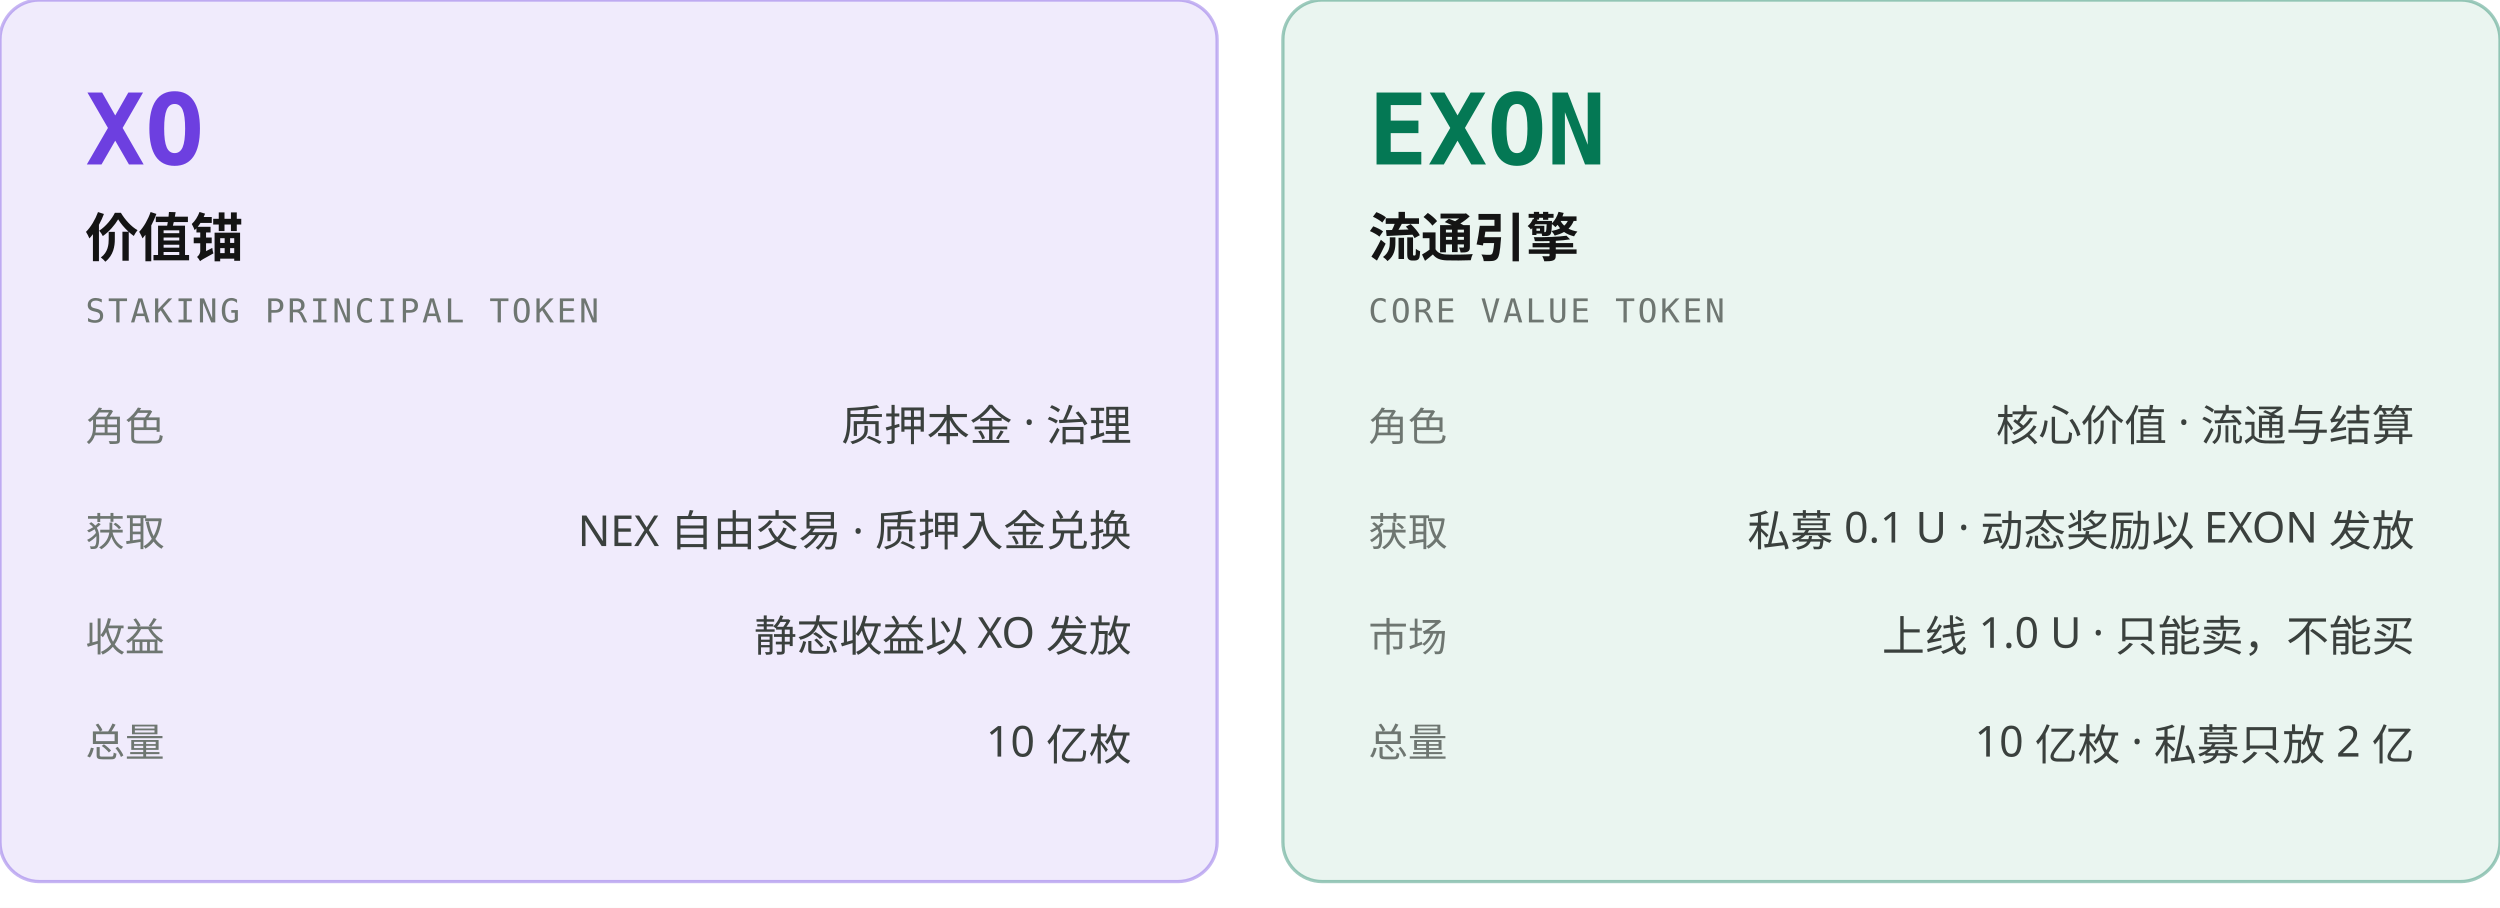
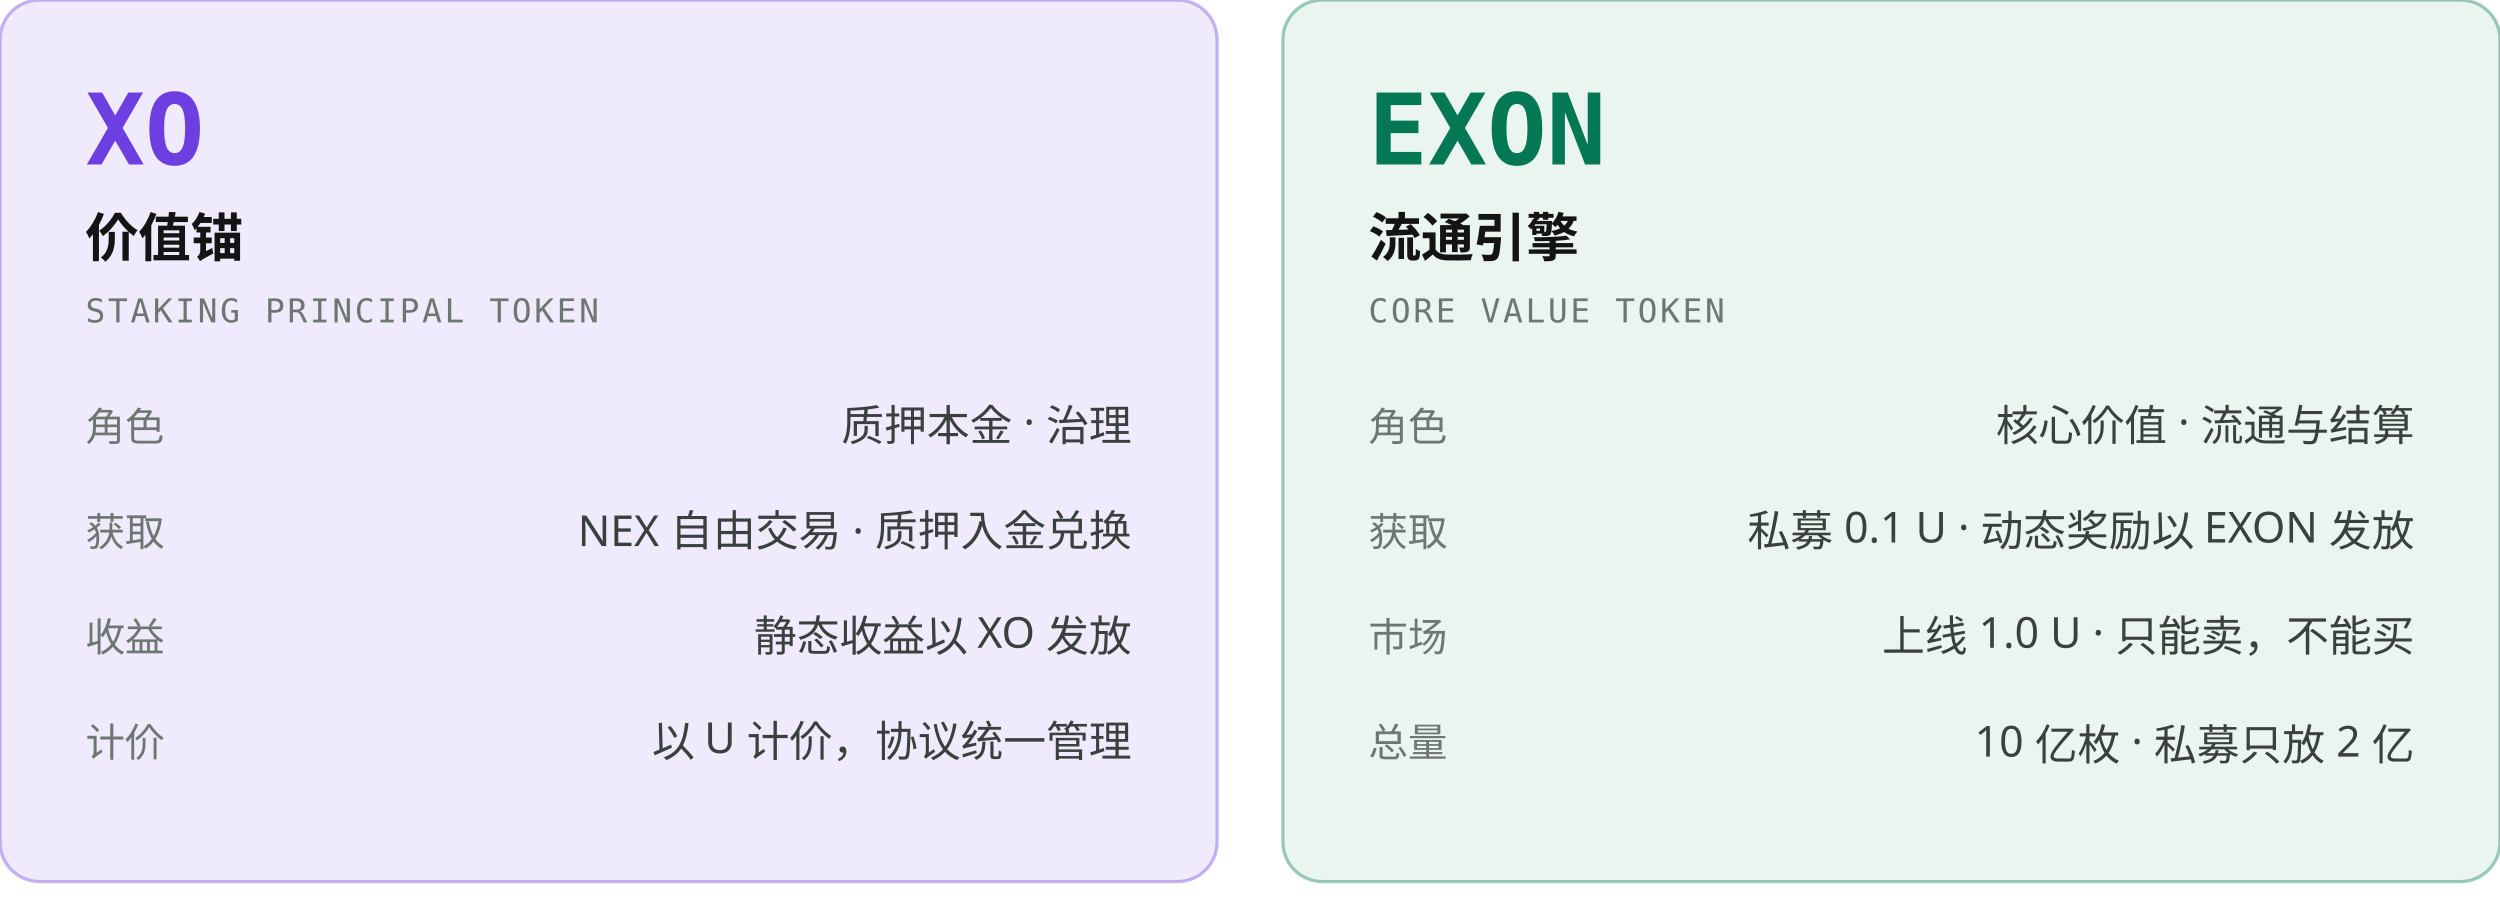
<svg xmlns="http://www.w3.org/2000/svg" viewBox="0 0 760 276" width="760" height="276" style="display:block;background:#FFFFFF">
  <rect width="760" height="276" fill="#FFFFFF" />
  <rect x="0" y="0" width="370.0" height="268" rx="12" fill="#F0EBFC" stroke="#6D3FE0" stroke-opacity=".38" />
  <text x="26" y="50" font-size="30" fill="#6D3FE0" font-family="'JetBrains Mono','SF Mono',Menlo,monospace" text-anchor="start" font-weight="700" letter-spacing="0">XO</text>
  <text x="26" y="78" font-size="16" fill="#141414" font-family="'PingFang SC','Hiragino Sans GB','Noto Sans SC',sans-serif" text-anchor="start" font-weight="700" letter-spacing="0">价值锚</text>
  <text x="26" y="98" font-size="10" fill="#6E7671" font-family="'JetBrains Mono','SF Mono',Menlo,monospace" text-anchor="start" font-weight="500" letter-spacing=".08em">STAKING PRINCIPAL TOKEN</text>
  <text x="26" y="134" font-size="12" fill="#6E7671" font-family="'PingFang SC','Hiragino Sans GB','Noto Sans SC',sans-serif" text-anchor="start" font-weight="400" letter-spacing="0">角色</text>
  <text x="344.0" y="134" font-size="13" fill="#3A403D" font-family="'PingFang SC','Hiragino Sans GB','Noto Sans SC',sans-serif" text-anchor="end" font-weight="500" letter-spacing="0">质押本金 · 治理</text>
  <text x="26" y="166" font-size="12" fill="#6E7671" font-family="'PingFang SC','Hiragino Sans GB','Noto Sans SC',sans-serif" text-anchor="start" font-weight="400" letter-spacing="0">获取</text>
  <text x="344.0" y="166" font-size="13" fill="#3A403D" font-family="'PingFang SC','Hiragino Sans GB','Noto Sans SC',sans-serif" text-anchor="end" font-weight="500" letter-spacing="0">NEX 自由交易 · 质押入金兑换</text>
  <text x="26" y="198" font-size="12" fill="#6E7671" font-family="'PingFang SC','Hiragino Sans GB','Noto Sans SC',sans-serif" text-anchor="start" font-weight="400" letter-spacing="0">收益</text>
  <text x="344.0" y="198" font-size="13" fill="#3A403D" font-family="'PingFang SC','Hiragino Sans GB','Noto Sans SC',sans-serif" text-anchor="end" font-weight="500" letter-spacing="0">静态收益以 XO 发放</text>
-   <text x="26" y="230" font-size="12" fill="#6E7671" font-family="'PingFang SC','Hiragino Sans GB','Noto Sans SC',sans-serif" text-anchor="start" font-weight="400" letter-spacing="0">总量</text>
-   <text x="344.0" y="230" font-size="13" fill="#3A403D" font-family="'PingFang SC','Hiragino Sans GB','Noto Sans SC',sans-serif" text-anchor="end" font-weight="500" letter-spacing="0">10 亿枚</text>
+   <text x="26" y="230" font-size="12" fill="#6E7671" font-family="'PingFang SC','Hiragino Sans GB','Noto Sans SC',sans-serif" text-anchor="start" font-weight="400" letter-spacing="0">计价</text>
+   <text x="344.0" y="230" font-size="13" fill="#3A403D" font-family="'PingFang SC','Hiragino Sans GB','Noto Sans SC',sans-serif" text-anchor="end" font-weight="500" letter-spacing="0">以 U 计价，协议统一管理</text>
  <rect x="390.0" y="0" width="370.0" height="268" rx="12" fill="#EAF5F0" stroke="#047854" stroke-opacity=".38" />
  <text x="416.0" y="50" font-size="30" fill="#047854" font-family="'JetBrains Mono','SF Mono',Menlo,monospace" text-anchor="start" font-weight="700" letter-spacing="0">EXON</text>
  <text x="416.0" y="78" font-size="16" fill="#141414" font-family="'PingFang SC','Hiragino Sans GB','Noto Sans SC',sans-serif" text-anchor="start" font-weight="700" letter-spacing="0">流通引擎</text>
  <text x="416.0" y="98" font-size="10" fill="#6E7671" font-family="'JetBrains Mono','SF Mono',Menlo,monospace" text-anchor="start" font-weight="500" letter-spacing=".08em">CORE VALUE TOKEN</text>
  <text x="416.0" y="134" font-size="12" fill="#6E7671" font-family="'PingFang SC','Hiragino Sans GB','Noto Sans SC',sans-serif" text-anchor="start" font-weight="400" letter-spacing="0">角色</text>
  <text x="734.0" y="134" font-size="13" fill="#3A403D" font-family="'PingFang SC','Hiragino Sans GB','Noto Sans SC',sans-serif" text-anchor="end" font-weight="500" letter-spacing="0">核心价值 · 流通与结算</text>
  <text x="416.0" y="166" font-size="12" fill="#6E7671" font-family="'PingFang SC','Hiragino Sans GB','Noto Sans SC',sans-serif" text-anchor="start" font-weight="400" letter-spacing="0">获取</text>
  <text x="734.0" y="166" font-size="13" fill="#3A403D" font-family="'PingFang SC','Hiragino Sans GB','Noto Sans SC',sans-serif" text-anchor="end" font-weight="500" letter-spacing="0">私募 0.1 U · 动态奖励以 EXON 发放</text>
  <text x="416.0" y="198" font-size="12" fill="#6E7671" font-family="'PingFang SC','Hiragino Sans GB','Noto Sans SC',sans-serif" text-anchor="start" font-weight="400" letter-spacing="0">市场</text>
  <text x="734.0" y="198" font-size="13" fill="#3A403D" font-family="'PingFang SC','Hiragino Sans GB','Noto Sans SC',sans-serif" text-anchor="end" font-weight="500" letter-spacing="0">上线 1.0 U · 只能卖，不能买</text>
  <text x="416.0" y="230" font-size="12" fill="#6E7671" font-family="'PingFang SC','Hiragino Sans GB','Noto Sans SC',sans-serif" text-anchor="start" font-weight="400" letter-spacing="0">总量</text>
  <text x="734.0" y="230" font-size="13" fill="#3A403D" font-family="'PingFang SC','Hiragino Sans GB','Noto Sans SC',sans-serif" text-anchor="end" font-weight="500" letter-spacing="0">10 亿枚 · 私募只放 2 亿</text>
</svg>
